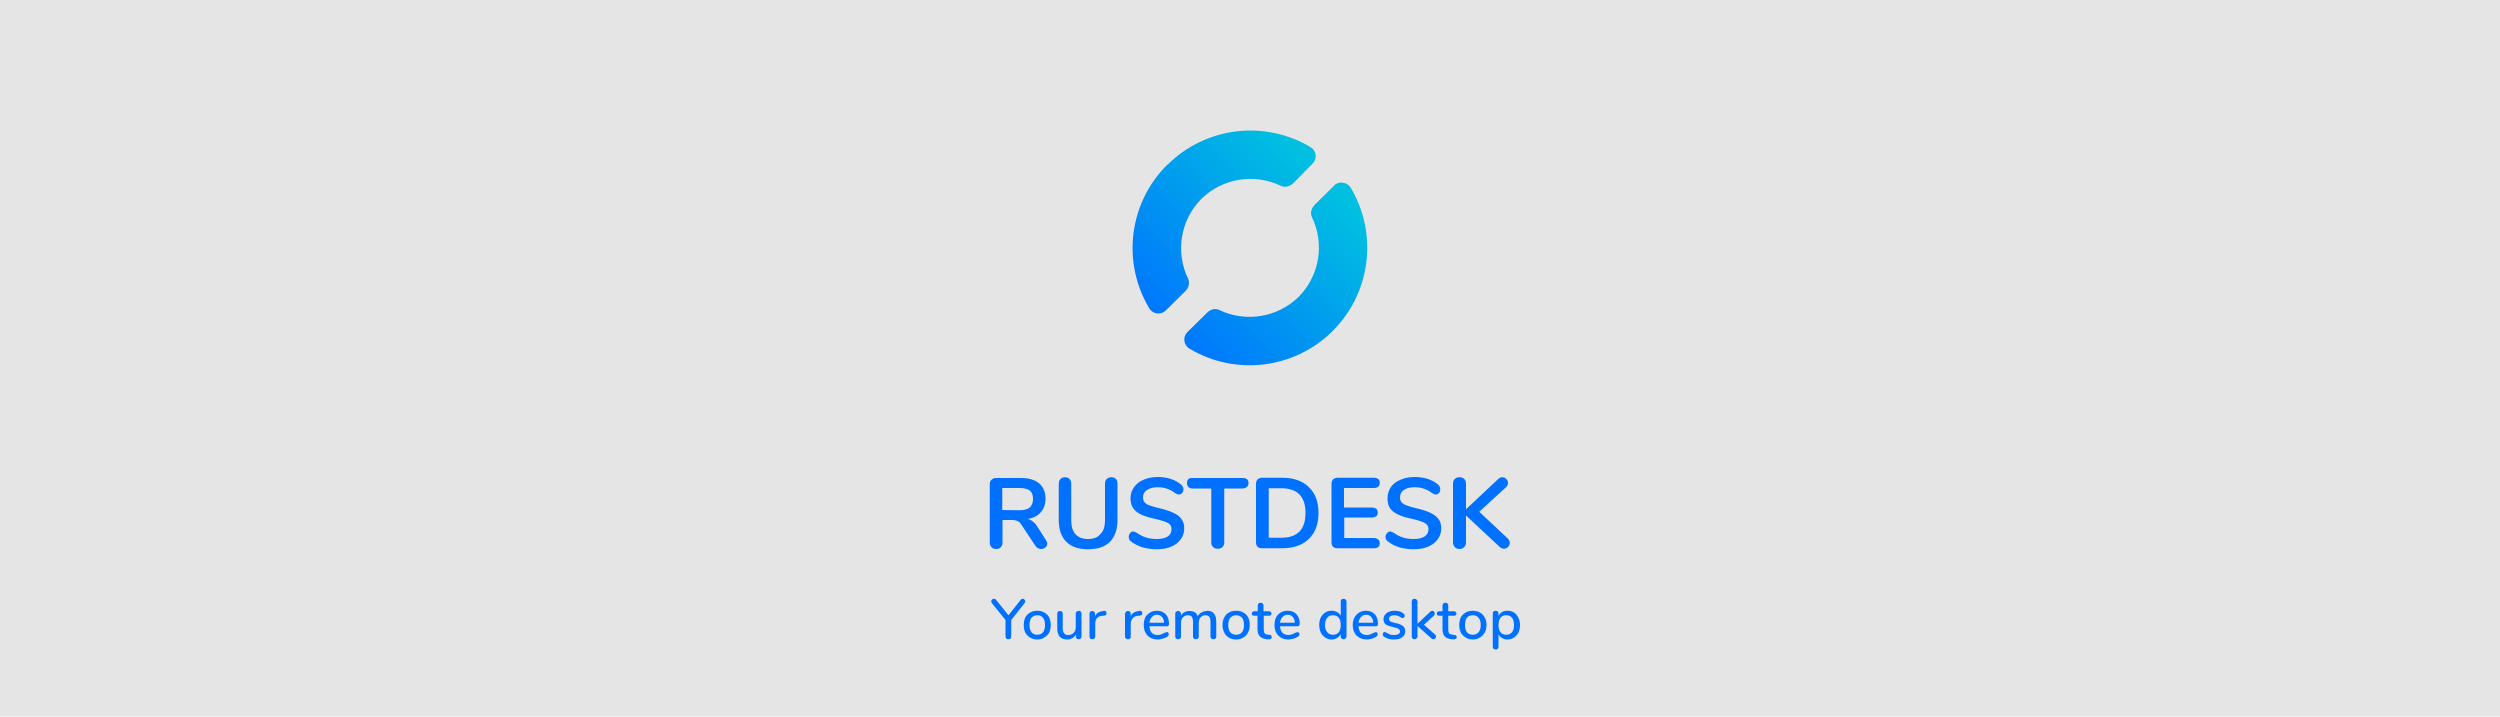
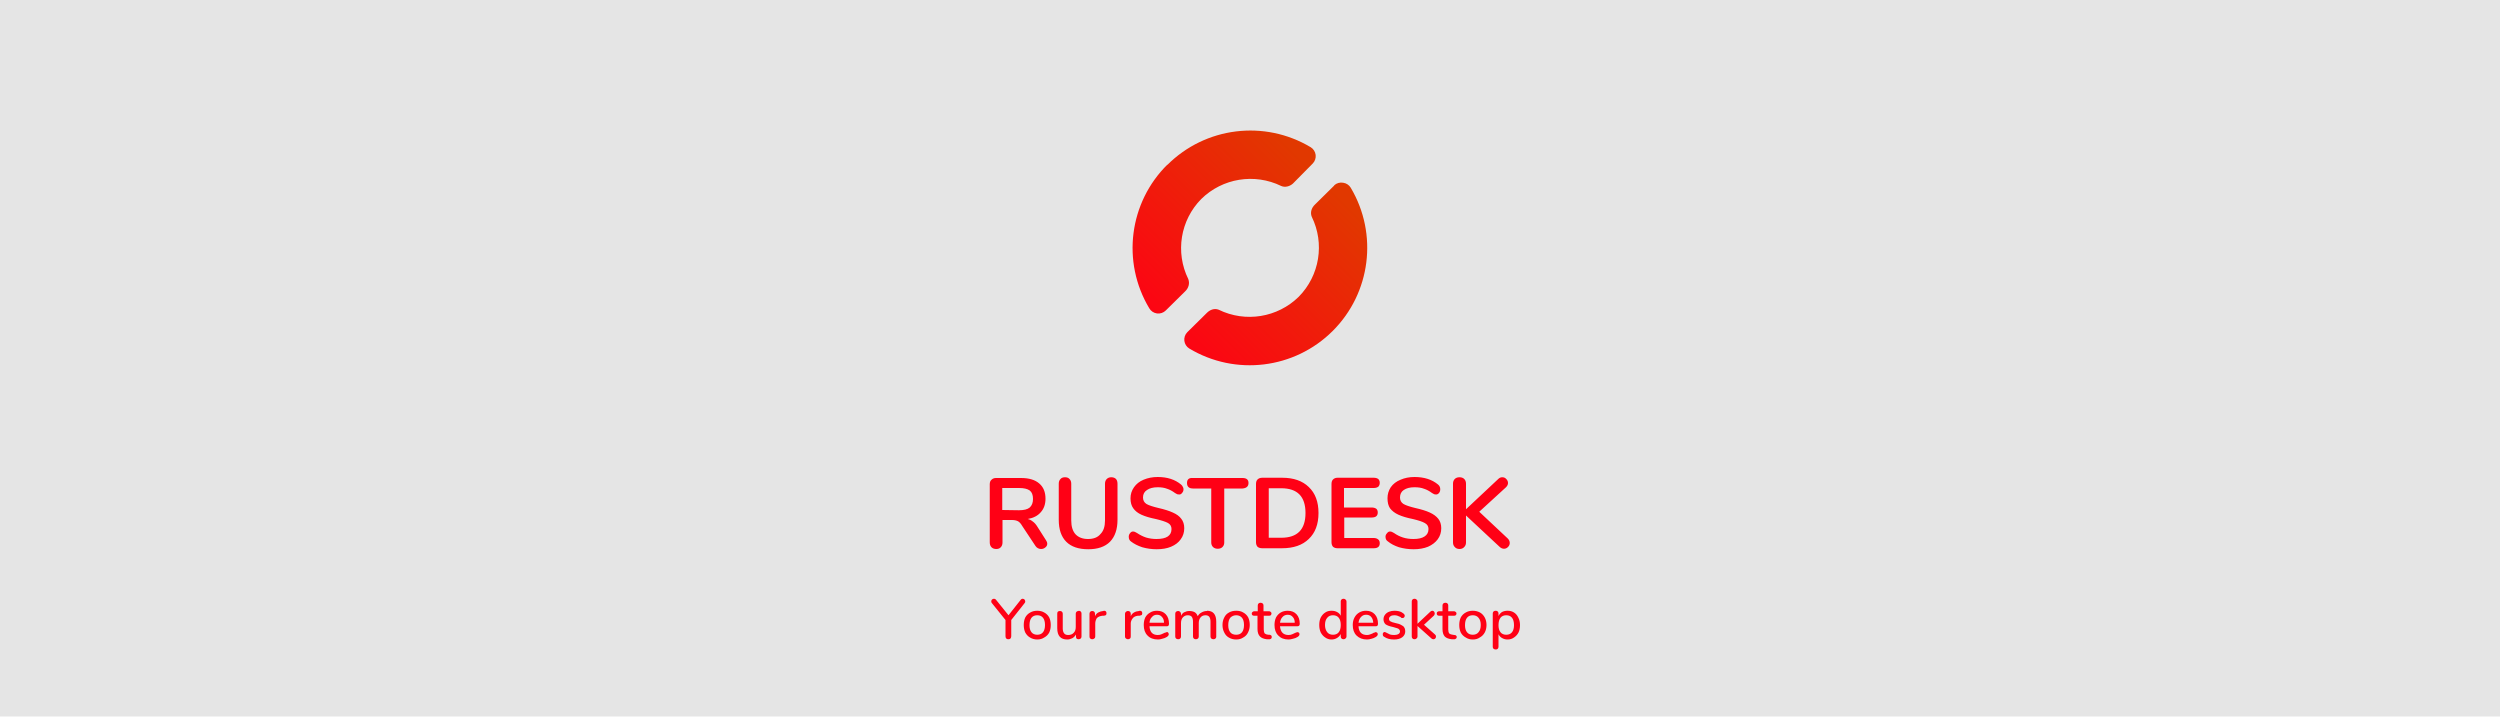
<svg xmlns="http://www.w3.org/2000/svg" xmlns:xlink="http://www.w3.org/1999/xlink" xml:space="preserve" width="1000" height="286.6" style="clip-rule:evenodd;fill-rule:evenodd;stroke-linejoin:round;stroke-miterlimit:1.414">
  <path d="M0 0h1000v286.6H0z" style="opacity:1;fill:#e5e5e5;fill-opacity:1;fill-rule:evenodd;stroke:none;stroke-width:.143px;stroke-linecap:butt;stroke-linejoin:miter;stroke-miterlimit:4;stroke-dasharray:none;stroke-dashoffset:0;stroke-opacity:1;marker:none" />
  <defs>
    <linearGradient xlink:href="#a" id="c" x1=".1" x2=".8" y1=".9" y2=".2" gradientTransform="matrix(94.00173 0 0 93.99768 453 52.2)" gradientUnits="userSpaceOnUse" />
    <linearGradient id="a" x1=".1" x2=".8" y1=".9" y2=".2" gradientTransform="matrix(26.301 0 0 26.331 90.7 911.8)" gradientUnits="userSpaceOnUse">
-       <stop offset="0" stop-color="#004ba6" style="stop-color:#0071ff;stop-opacity:1" />
-       <stop offset="1" stop-color="#00bfe1" style="stop-color:#00bfe1;stop-opacity:1" />
+       <stop offset="0" stop-color="#a6000e" style="stop-color:#ff0015;stop-opacity:1" />
+       <stop offset="1" stop-color="#e13800" style="stop-color:#e13800;stop-opacity:1" />
    </linearGradient>
    <path id="b" d="M412.8 154.2h247V204h-247z" />
  </defs>
  <g style="clip-rule:evenodd;fill-rule:evenodd;stroke-linejoin:round;stroke-miterlimit:1.414">
-     <g style="font-size:40px;line-height:1.25;white-space:pre;shape-inside:url(#b);fill:#0071ff" transform="translate(-20 28.7)">
+     <g style="font-size:40px;line-height:1.25;white-space:pre;shape-inside:url(#b);fill:#ff0015" transform="translate(-20 28.7)">
      <path d="M438.4 187.4q.5.7.5 1.4 0 .9-.8 1.5-.7.6-1.7.6-.6 0-1.2-.3t-1-.9l-5.3-8q-.8-1.4-1.7-1.9-1-.5-2.4-.5H421v9q0 1.2-.7 1.9-.6.7-1.8.7-1.2 0-1.9-.7t-.7-2V165q0-1.2.7-1.8.7-.7 1.8-.7h10q4.8 0 7.3 2.2 2.5 2.1 2.5 6.1 0 3.3-1.9 5.4-1.8 2.1-5.2 2.7 1.2.3 2 1 1 .7 1.8 2zm-10.8-12q3 0 4.3-1.1 1.3-1.2 1.3-3.4 0-2.4-1.3-3.4-1.4-1-4.3-1h-6.7v8.8zm27.7 15.6q-5.8 0-8.8-3-3-3-3-8.8v-14.4q0-1.2.7-1.9.6-.7 1.8-.7 1.2 0 1.8.7.7.7.7 1.9v14.7q0 3.6 1.7 5.5 1.8 1.9 5 1.9 3.4 0 5-2 1.8-1.8 1.8-5.4v-14.7q0-1.2.7-1.9t1.8-.7q1.2 0 1.9.7.6.7.6 1.9v14.4q0 5.7-3 8.8-3 3-8.7 3zm27.4 0q-3 0-5.8-.8-2.7-.9-4.5-2.3-.9-.6-.9-1.9 0-.8.5-1.4.5-.7 1.2-.7t1.6.6q1.8 1.2 3.6 1.8 2 .6 4.2.6 3 0 4.5-1t1.5-3q0-1.6-1.4-2.4-1.5-.8-4.9-1.6-3.5-.7-5.7-1.7t-3.3-2.6q-1.1-1.5-1.1-4 0-2.4 1.4-4.4 1.4-2 3.8-3 2.6-1.1 5.7-1.1 5.7 0 9.3 3 .5.4.7.9.3.4.3 1 0 .9-.6 1.5-.4.6-1.1.6l-.8-.1-.9-.5q-1.6-1.2-3.2-1.7-1.5-.6-3.7-.6-2.7 0-4.3 1.1-1.6 1-1.6 3 0 1.7 1.4 2.6 1.4.8 4.8 1.6 3.5.8 5.7 1.8 2.3 1 3.4 2.5 1.2 1.5 1.2 3.8 0 2.5-1.4 4.4-1.3 1.9-3.9 3-2.4 1-5.7 1zm24.4-.2q-1.2 0-1.9-.7t-.7-1.8v-21.6h-7.3q-2.4 0-2.4-2.2t2.4-2H517q2.4 0 2.4 2t-2.4 2.2h-7.3v21.6q0 1.1-.7 1.8t-1.9.7zm17.8-.2q-1.2 0-1.9-.6-.6-.7-.6-1.8v-23.3q0-1.2.6-1.8.7-.7 1.9-.7h8q6.8 0 10.6 3.7 3.9 3.7 3.9 10.4t-3.9 10.4q-3.8 3.7-10.7 3.7zm7.6-4.2q9.7 0 9.7-9.9t-9.7-9.9h-5v19.8zm22.5 4.2q-1.1 0-1.8-.6-.6-.7-.6-1.8v-23.3q0-1.2.6-1.8.7-.7 1.8-.7h14.5q1.1 0 1.8.5.6.6.6 1.5 0 1-.6 1.6-.7.5-1.8.5h-11.9v7.8h11q1.2 0 1.9.5.6.5.6 1.5t-.6 1.5-1.8.5h-11v8.2h11.8q1.1 0 1.8.6.6.5.6 1.5t-.6 1.5-1.8.5zm30.5.4q-3.1 0-5.9-.8-2.7-.9-4.4-2.3-1-.6-1-1.9 0-.8.6-1.4.5-.7 1.2-.7t1.6.6q1.7 1.2 3.6 1.8 1.9.6 4.2.6 2.9 0 4.4-1 1.6-1 1.6-3 0-1.6-1.5-2.4-1.4-.8-4.8-1.6-3.5-.7-5.7-1.7t-3.4-2.6q-1-1.5-1-4 0-2.4 1.3-4.4 1.4-2 3.9-3 2.5-1.1 5.6-1.1 5.8 0 9.4 3 .5.4.7.9.2.4.2 1 0 .9-.5 1.5t-1.2.6l-.7-.1-.9-.5q-1.6-1.2-3.2-1.7-1.5-.6-3.8-.6-2.7 0-4.3 1.1-1.5 1-1.5 3 0 1.7 1.4 2.6 1.4.8 4.7 1.6 3.6.8 5.8 1.8 2.2 1 3.4 2.5 1.2 1.5 1.2 3.8 0 2.5-1.4 4.4-1.4 1.9-3.9 3-2.5 1-5.7 1zm37.6-4.3q.8.8.8 1.8 0 .9-.7 1.6-.7.7-1.6.7-1 0-1.9-.9l-13.3-12.4v10.8q0 1.1-.7 1.8-.7.8-1.9.8t-1.9-.8q-.7-.7-.7-1.8v-23.5q0-1.2.7-1.9t1.9-.7q1.2 0 1.9.7t.7 1.9V175l12.9-12.1q.7-.7 1.6-.7 1 0 1.6.7.7.7.7 1.6t-.8 1.7l-10.7 9.8z" aria-label="RUSTDESK" style="font-weight:700;font-family:Nunito;-inkscape-font-specification:&quot;Nunito Bold&quot;" />
    </g>
-     <g style="font-size:22.667px;line-height:1.25;fill:#0071ff">
+     <g style="font-size:22.667px;line-height:1.25;fill:#ff0015">
      <path d="M390.8 212.4q.3-.4.7-.4.5 0 .8.3.3.4.3.8t-.3.7l-5.3 6.7v6.5q0 .6-.4 1-.3.2-.8.2t-.8-.3q-.3-.3-.3-.9v-6.5l-5.4-6.7q-.3-.3-.3-.7 0-.5.3-.8.4-.3.8-.3.5 0 .8.4l5 6.2zm6.6 15.9q-1.6 0-2.9-.8-1.2-.7-1.9-2-.6-1.3-.6-3t.6-3q.7-1.3 2-2 1.2-.7 2.8-.7t2.8.7q1.3.7 2 2 .6 1.3.6 3t-.6 3q-.7 1.3-2 2-1.2.8-2.8.8zm0-1.9q1.5 0 2.3-1 .8-1 .8-2.9t-.8-2.9q-.8-1-2.3-1t-2.3 1q-.8 1-.8 3 0 1.8.8 2.8.8 1 2.3 1zm16.5-9.6q.6 0 .9.3.3.3.3.8v9.2q0 .5-.3.8-.4.3-.9.3t-.8-.3q-.2-.3-.2-.7v-.9q-.6 1-1.5 1.5-1 .5-2 .5-4 0-4-4.5V218q0-.5.2-.8.3-.3.9-.3.5 0 .8.3.3.3.3.8v5.9q0 1.3.6 2 .5.6 1.6.6 1.4 0 2.2-.9.8-.8.8-2.3V218q0-.5.3-.8.3-.3.8-.3zm10.2 0q1 0 1 1 0 .4-.2.7-.2.2-.9.3h-.6q-1.5.2-2.2 1-.6 1-.6 2.1v5.2q0 .6-.4.8-.3.3-.8.3t-.8-.3q-.3-.2-.3-.8V218q0-.5.3-.8.3-.3.8-.3t.8.3q.3.3.3.8v1q.4-1 1.3-1.5t2-.6zm14.3 0q1 0 1 1 0 .4-.2.7l-.9.3h-.7q-1.4.2-2 1-.8 1-.8 2.1v5.2q0 .6-.3.8-.3.3-.8.3t-.8-.3q-.4-.2-.4-.8V218q0-.5.4-.8.3-.3.8-.3t.8.3q.3.3.3.8v1q.4-1 1.3-1.5.8-.5 2-.6zm10.9 8.5q.3 0 .5.3.2.2.2.6 0 .6-.8 1.1-.8.5-1.8.7-.9.3-1.7.3-2.7 0-4.2-1.6-1.5-1.5-1.5-4.2 0-1.7.6-3 .7-1.3 2-2 1.1-.7 2.7-.7 2.2 0 3.5 1.4 1.3 1.4 1.3 3.8 0 1-.8 1h-7q.2 3.5 3.3 3.5.9 0 1.5-.3l1.3-.6.4-.1.5-.2zm-4-6.9q-1.3 0-2 .9-.9.8-1 2.3h5.8q0-1.5-.8-2.3-.7-.9-2-.9zm20-1.6q3.7 0 3.7 4.4v6q0 .4-.3.7-.3.3-.8.3t-.9-.3q-.3-.3-.3-.8v-5.9q0-1.3-.5-2-.5-.6-1.5-.6-1.3 0-2 .9-.7.8-.7 2.3v5.3q0 .5-.3.8-.4.3-.9.3t-.8-.3q-.3-.3-.3-.8v-5.9q0-1.3-.5-2-.5-.6-1.6-.6-1.2 0-2 .9-.7.8-.7 2.3v5.3q0 .5-.3.8-.3.3-.8.3t-.9-.3q-.3-.3-.3-.8V218q0-.5.3-.8.4-.3.9-.3.4 0 .7.3.4.3.4.8v.8q.5-1 1.3-1.4 1-.5 2-.5 1.3 0 2.2.5.8.5 1.2 1.6.5-1 1.5-1.5 1-.6 2.2-.6zm11.7 11.5q-1.7 0-3-.8-1.2-.7-1.8-2-.7-1.3-.7-3t.7-3q.6-1.3 1.9-2 1.2-.7 2.9-.7t2.8.7q1.3.7 2 2 .6 1.3.6 3t-.7 3q-.6 1.3-1.9 2-1.2.8-2.8.8zm0-1.9q1.5 0 2.3-1 .8-1 .8-2.9t-.8-2.9q-.9-1-2.3-1t-2.4 1q-.8 1-.8 3 0 1.8.8 2.8.8 1 2.4 1zm13.3 0q.5.1.7.3.2.2.2.6 0 .5-.3.7-.4.3-1 .2h-.7q-1.8-.2-2.7-1.1-1-1-1-3v-5.3h-1.3q-1 0-1-.9 0-.4.3-.6.3-.3.7-.3h1.4v-2.3q0-.5.3-.8.3-.3.8-.3t.9.3q.3.3.3.8v2.3h2.2q.5 0 .7.3.3.2.3.6 0 .4-.3.7-.2.2-.7.2H488v5.5q0 1 .4 1.6.5.4 1.4.5zm11.2-1q.4 0 .6.2.2.2.2.6 0 .6-.8 1.1-.8.5-1.8.7-1 .3-1.8.3-2.6 0-4.1-1.6-1.5-1.5-1.5-4.2 0-1.7.6-3 .7-1.3 1.9-2t2.8-.7q2.2 0 3.5 1.4 1.3 1.4 1.3 3.8 0 1-.9 1h-7q.3 3.5 3.4 3.5.9 0 1.5-.3l1.3-.6.3-.1.5-.2zm-3.9-7q-1.3 0-2.1.9-.8.8-1 2.3h5.9q0-1.5-.8-2.3-.7-.9-2-.9zm22.3-6.4q.5 0 .8.3.4.3.4.8v14q0 .5-.4.8-.3.3-.8.3t-.8-.3q-.3-.3-.3-.8v-1q-.5 1-1.5 1.6-1 .6-2.2.6-1.4 0-2.5-.8-1.1-.7-1.8-2-.6-1.3-.6-3 0-1.8.6-3 .7-1.3 1.8-2 1-.7 2.5-.7 1.3 0 2.2.5 1 .5 1.5 1.5V213q0-.4.3-.7.3-.3.8-.3zm-4.2 14.4q1.5 0 2.3-1 .8-1 .8-2.9t-.8-2.9q-.8-1-2.3-1t-2.3 1q-.9 1-.9 2.9 0 1.8.9 2.9.8 1 2.3 1zm17.2-1q.3 0 .5.2t.2.6q0 .6-.8 1.1-.8.5-1.7.7-1 .3-1.8.3-2.6 0-4.2-1.6-1.5-1.5-1.5-4.2 0-1.7.7-3t1.9-2q1.2-.7 2.7-.7 2.2 0 3.5 1.4 1.3 1.4 1.3 3.8 0 1-.8 1h-7q.2 3.5 3.4 3.5.8 0 1.4-.3.7-.2 1.3-.6l.4-.1.5-.2zm-4-7q-1.2 0-2 .9-.8.8-1 2.3h5.9q-.1-1.5-.8-2.3-.7-.9-2-.9zm11.2 9.9q-2.3 0-3.8-1-.4-.2-.6-.5l-.1-.6q0-.4.2-.6.2-.3.5-.3t1 .4l1.2.6q.7.2 1.7.2t1.7-.4q.6-.4.6-1 0-.5-.3-.8-.2-.3-.8-.5l-1.7-.5q-2-.4-3-1.1-.8-.8-.8-2 0-1 .6-1.8t1.6-1.2q1-.4 2.2-.4 1 0 1.8.2.9.2 1.5.7.8.5.8 1.1 0 .4-.3.7-.2.2-.5.2h-.4q-.2 0-.5-.4l-1.2-.5q-.5-.2-1.3-.2-1 0-1.5.4-.6.4-.6 1 0 .7.5 1 .6.4 2 .7 1.6.3 2.4.8.9.4 1.2 1 .4.6.4 1.5 0 1.5-1.2 2.4-1.2.9-3.3.9zm16.4-2q.4.3.4.8t-.3.8q-.3.3-.7.3-.5 0-.8-.3l-5.6-5v4.2q0 .5-.4.8-.3.3-.8.3t-.8-.3q-.3-.3-.3-.8v-14q0-.5.3-.8.3-.3.8-.3t.8.3q.4.3.4.8v8.9l5.1-4.8q.4-.4.8-.4t.7.3q.3.4.3.8t-.3.8l-4 3.7zm7.7.2q.5 0 .7.2.3.2.3.6 0 .5-.4.7-.3.3-1 .2h-.6q-1.9-.2-2.8-1.1-.9-1-.9-3v-5.3h-1.3q-1 0-1-.9 0-.4.2-.6.3-.3.8-.3h1.3v-2.3q0-.5.3-.8.3-.3.9-.3.5 0 .8.3.3.3.3.8v2.3h2.3q.4 0 .7.3.3.2.3.6 0 .4-.3.7-.3.2-.7.2h-2.3v5.5q0 1 .4 1.6.5.4 1.4.5zm7.4 1.8q-1.6 0-2.8-.8-1.3-.7-2-2-.6-1.3-.6-3t.6-3q.7-1.3 2-2 1.2-.7 2.8-.7t2.9.7q1.2.7 1.9 2t.7 3q0 1.7-.7 3t-2 2q-1.1.8-2.8.8zm0-1.9q1.5 0 2.3-1 .9-1 .9-2.9t-.9-2.9q-.8-1-2.3-1t-2.3 1q-.8 1-.8 3 0 1.8.8 2.8.8 1 2.3 1zm14-9.6q1.4 0 2.5.7t1.7 2q.7 1.3.7 3 0 1.8-.6 3t-1.8 2q-1.1.8-2.6.8-1.2 0-2.2-.6-.9-.5-1.4-1.5v5q0 .5-.3.8-.3.3-.8.3t-.9-.3q-.3-.3-.3-.8v-13.3q0-.5.3-.8.3-.3.9-.3.5 0 .8.3.3.3.3.8v1q.5-1 1.4-1.6 1-.5 2.2-.5zm-.6 9.6q1.5 0 2.3-1 .8-1 .8-2.8 0-2-.8-3t-2.3-1q-1.5 0-2.3 1-.8 1-.8 3 0 1.8.8 2.8.8 1 2.3 1z" aria-label="Your remote desktop" style="font-weight:600;font-family:Nunito;-inkscape-font-specification:&quot;Nunito Semi-Bold&quot;" transform="translate(17.5 27.5)" />
    </g>
  </g>
  <path fill="url(#b)" d="m533.7 74.2-7.7 7.6c-1.4 1.3-2 3.2-1.3 4.9a28 28 0 0 1-5.2 32 28.1 28.1 0 0 1-32 5.2c-1.7-.7-3.5 0-4.7 1.2l-7.9 7.8a4.2 4.2 0 0 0 .8 6.5 47 47 0 0 0 64.6-64.3 4.2 4.2 0 0 0-3-2 4.2 4.2 0 0 0-3.6 1zM467 65.8a46.9 46.9 0 0 0-7.3 57.5 4.2 4.2 0 0 0 6.6.9l7.7-7.6c1.4-1.3 2-3.2 1.3-5a28 28 0 0 1 5.2-32 28.1 28.1 0 0 1 32-5.2c1.6.7 3.5.1 4.7-1l7.9-8a4.2 4.2 0 0 0-.8-6.5 47 47 0 0 0-57.4 7.1z" style="isolation:isolate;fill:url(#c);stroke-width:.988" />
</svg>
